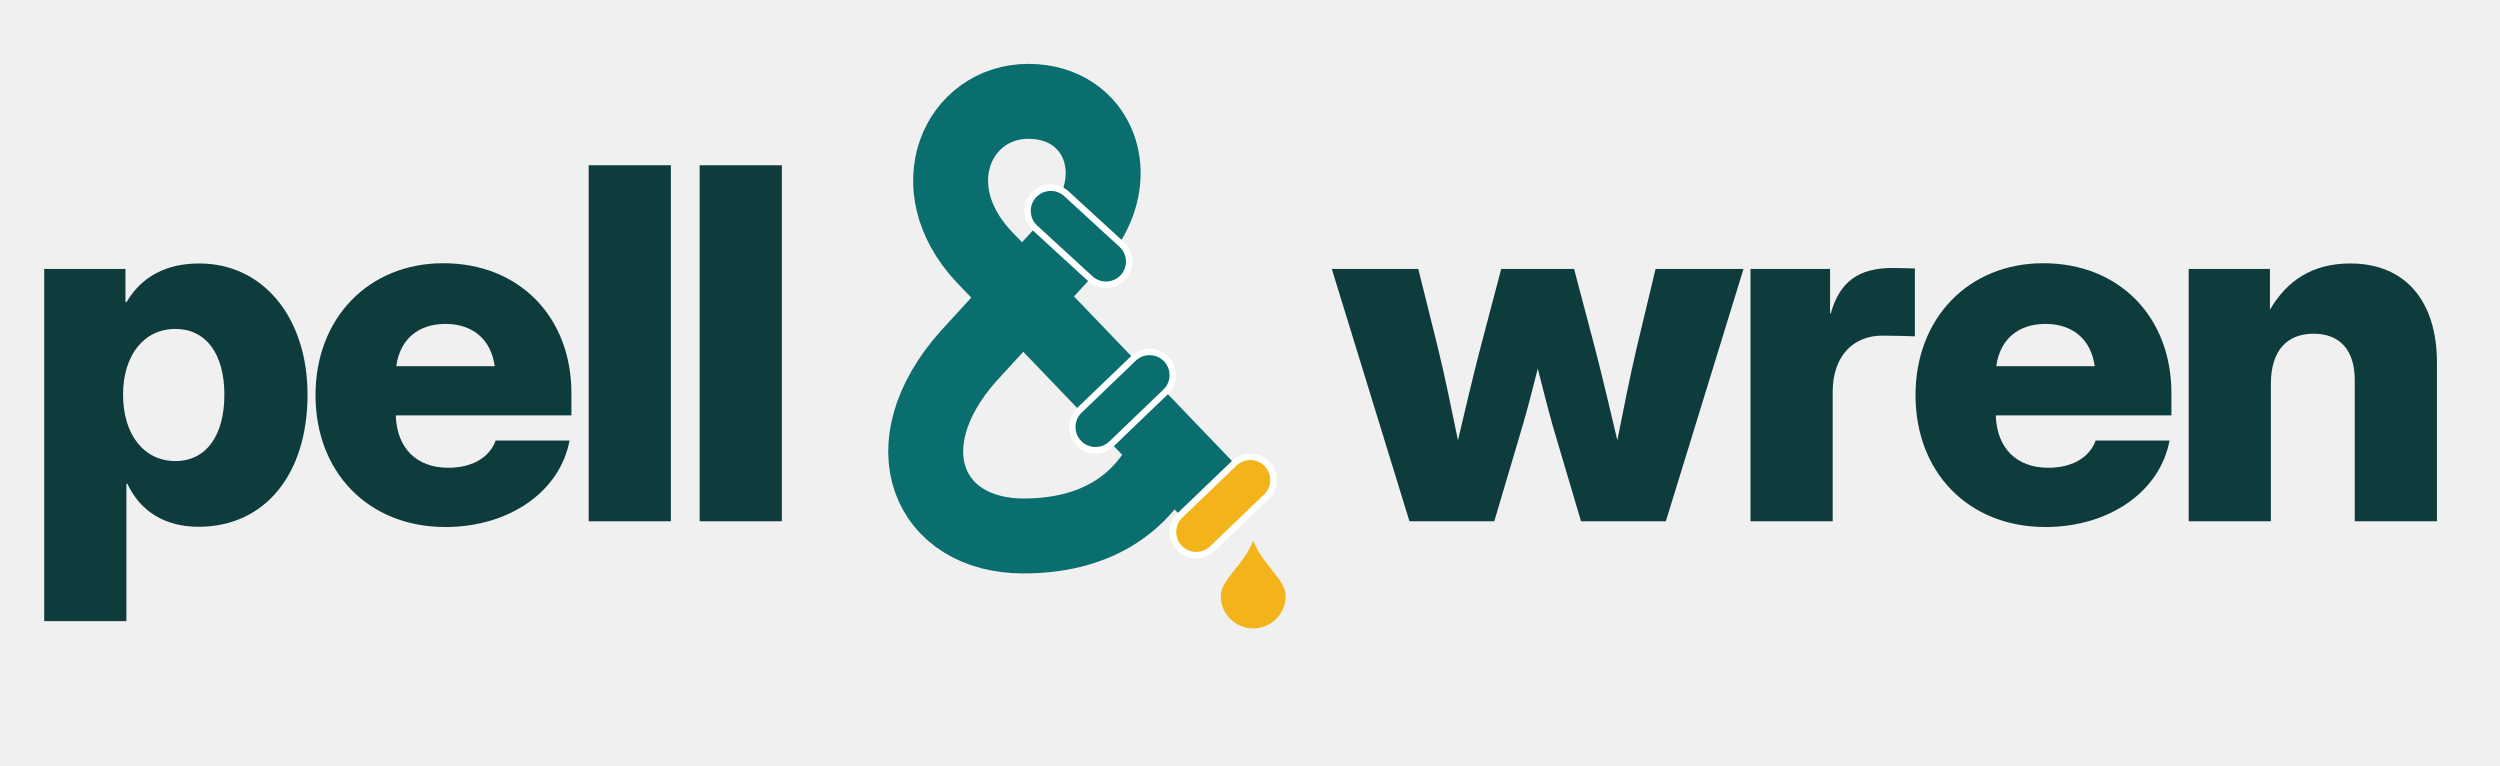
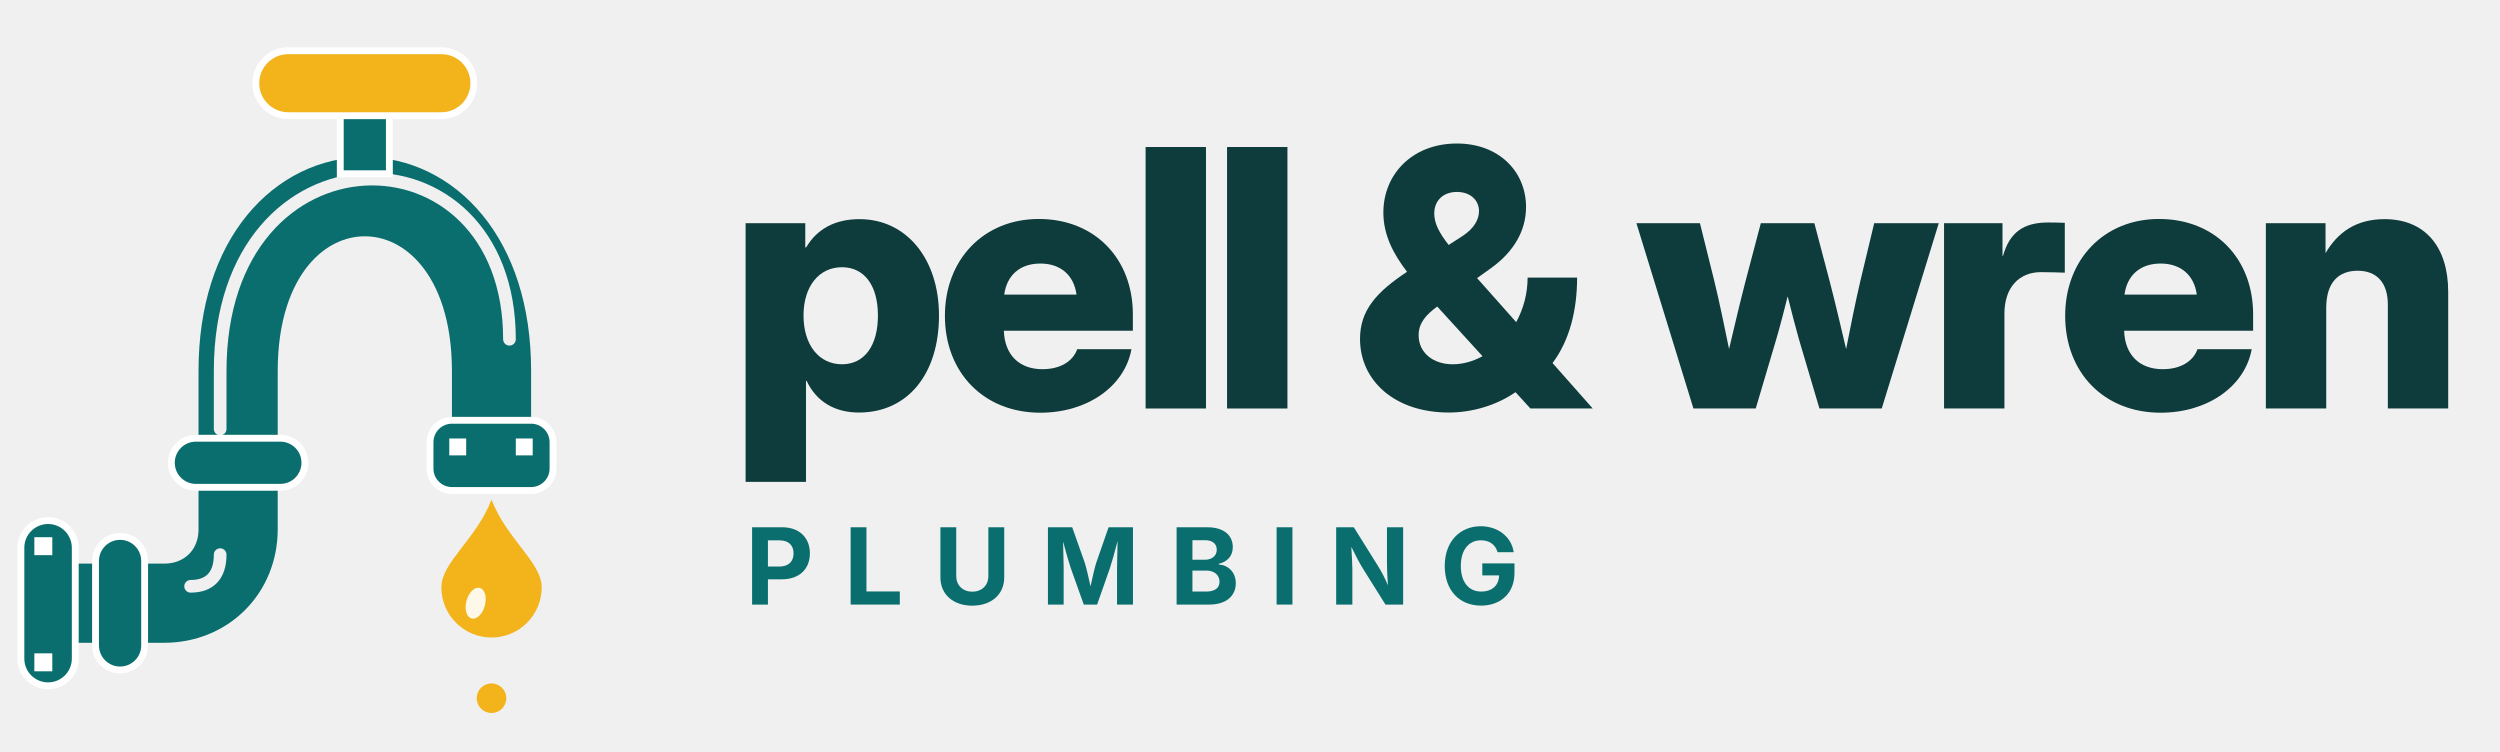
- <svg xmlns="http://www.w3.org/2000/svg" viewBox="-2 -49 235 72" role="img" aria-label="Pell &amp; Wren" width="360">
-   <g>
+ <svg xmlns="http://www.w3.org/2000/svg" viewBox="0 0 306 92" role="img" aria-label="Pell &amp; Wren Plumbing" width="440">
+   <g transform="translate(3.3 11.8) scale(0.6461538)">
+     <mask id="mlh" maskUnits="userSpaceOnUse" x="-20" y="-30" width="160" height="170">
+       <rect x="-20" y="-30" width="160" height="170" fill="#fff" />
+       <path d="M36.6 63V52C36.6 4.6 91.4 4.6 91.4 46" fill="none" stroke="#000" stroke-width="2.4" stroke-linecap="round" />
+       <path d="M31 92.8c3.6 0 5.6-2 5.6-6" fill="none" stroke="#000" stroke-width="2.4" stroke-linecap="round" />
+     </mask>
+     <g mask="url(#mlh)">
+       <path d="M4 96L26 96C34 96 40 90 40 82L40 52C40 8 88 8 88 52L88 66" fill="none" stroke="#0B6E6E" stroke-width="15" stroke-linejoin="round" />
+     </g>
+     <rect x="-4.5" y="-15.0" width="9" height="30" rx="4.5" fill="#0B6E6E" stroke="#fff" stroke-width="2.6" paint-order="stroke" transform="translate(4.00 96.00) rotate(0.00)" />
+     <rect x="-4.0" y="-12.0" width="8" height="24" rx="4.0" fill="#0B6E6E" stroke="#fff" stroke-width="2.6" paint-order="stroke" transform="translate(17.64 96.00) rotate(0.00)" />
+     <rect x="-4.0" y="-12.0" width="8" height="24" rx="4.0" fill="#0B6E6E" stroke="#fff" stroke-width="2.6" paint-order="stroke" transform="translate(40.00 69.40) rotate(-90.00)" />
+     <rect x="60" y="0" width="8" height="14" fill="#0B6E6E" stroke="#fff" stroke-width="2.6" paint-order="stroke" />
+     <rect x="44" y="-8" width="40" height="11" rx="5.5" fill="#F2B31B" stroke="#fff" stroke-width="2.6" paint-order="stroke" />
+     <rect x="77" y="62" width="22" height="12" rx="3.5" fill="#0B6E6E" stroke="#fff" stroke-width="2.6" paint-order="stroke" />
+     <rect x="1.4" y="83.5" width="3.4" height="3.4" fill="#fff" />
+     <rect x="1.4" y="105.5" width="3.4" height="3.4" fill="#fff" />
+     <rect x="80" y="64.8" width="3.2" height="3.2" fill="#fff" />
+     <rect x="92.6" y="64.8" width="3.2" height="3.2" fill="#fff" />
+     <path transform="translate(88 93) rotate(0)" d="M0 -16.62C2.85 -9.14 9.50 -4.75 9.50 0a9.5 9.5 0 0 1 -19.0 0C-9.50 -4.75 -2.85 -9.14 0 -16.62Z" fill="#F2B31B" />
+     <ellipse cx="85" cy="96" rx="1.8" ry="3" fill="#fff" opacity=".9" transform="rotate(15 85 96)" />
+     <circle cx="88" cy="114" r="2.8" fill="#F2B31B" />
+   </g>
+   <g transform="translate(89.2 50.0)">
    <g fill="#0E3B3B">
-       <path transform="translate(0.00 0) scale(0.02246 -0.02246)" d="M96 -418H440V157H444C499 40 603 -23 742 -23C1019 -23 1198 196 1198 530C1198 853 1012 1079 745 1079C608 1079 504 1025 441 918H436V1056H96ZM645 252C515 252 426 361 426 530C426 697 515 805 645 805C772 805 850 702 850 530C850 356 772 252 645 252Z" />
-       <path transform="translate(26.49 0) scale(0.02246 -0.02246)" d="M596 -24C863 -24 1076 125 1115 338H806C781 268 709 224 608 224C472 224 392 309 388 443H1123V536C1123 856 904 1080 587 1080C274 1080 52 850 52 528C52 206 272 -24 596 -24ZM390 649C405 760 480 826 596 826C711 826 787 760 802 649Z" />
-       <path transform="translate(51.18 0) scale(0.02246 -0.02246)" d="M440 1490H96V0H440Z" />
-       <path transform="translate(61.61 0) scale(0.02246 -0.02246)" d="M440 1490H96V0H440Z" />
+       <path transform="translate(0.00 0) scale(0.02148 -0.02148)" d="M96 -418H440V157H444C499 40 603 -23 742 -23C1019 -23 1198 196 1198 530C1198 853 1012 1079 745 1079C608 1079 504 1025 441 918H436V1056H96ZM645 252C515 252 426 361 426 530C426 697 515 805 645 805C772 805 850 702 850 530C850 356 772 252 645 252Z" />
+       <path transform="translate(25.34 0) scale(0.02148 -0.02148)" d="M596 -24C863 -24 1076 125 1115 338H806C781 268 709 224 608 224C472 224 392 309 388 443H1123V536C1123 856 904 1080 587 1080C274 1080 52 850 52 528C52 206 272 -24 596 -24ZM390 649C405 760 480 826 596 826C711 826 787 760 802 649Z" />
+       <path transform="translate(48.96 0) scale(0.02148 -0.02148)" d="M440 1490H96V0H440Z" />
+       <path transform="translate(58.93 0) scale(0.02148 -0.02148)" d="M440 1490H96V0H440Z" />
+       <path transform="translate(76.15 0) scale(0.02148 -0.02148)" d="M558 -23C687 -23 827 16 938 93L1023 0H1378L1149 259C1247 389 1289 562 1289 746H1007C1007 652 982 566 942 492L719 743L800 801C929 894 998 1014 998 1148C998 1349 845 1510 604 1510C353 1510 185 1338 185 1116C185 988 243 879 320 779C143 662 52 558 52 396C52 161 247 -23 558 -23ZM750 298C696 268 637 252 580 252C467 252 386 319 386 417C386 488 428 534 492 581ZM557 932C503 1001 475 1055 475 1111C475 1186 527 1234 604 1234C685 1234 730 1183 730 1125C730 1081 706 1028 635 982Z" />
+       <path transform="translate(111.01 0) scale(0.02148 -0.02148)" d="M329 0H684L801 395C824 473 845 556 866 639C887 556 908 473 930 395L1047 0H1402L1727 1056H1359L1280 726C1251 602 1225 470 1199 339C1168 470 1137 603 1105 726L1018 1056H713L626 726C594 603 563 470 532 339C505 470 478 603 448 726L366 1056H4Z" />
+       <path transform="translate(146.69 0) scale(0.02148 -0.02148)" d="M96 0H440V541C440 691 525 777 648 777C698 777 759 775 784 774V1058C756 1059 727 1060 690 1060C549 1060 470 1004 432 870H429V1056H96Z" />
+       <path transform="translate(162.46 0) scale(0.02148 -0.02148)" d="M596 -24C863 -24 1076 125 1115 338H806C781 268 709 224 608 224C472 224 392 309 388 443H1123V536C1123 856 904 1080 587 1080C274 1080 52 850 52 528C52 206 272 -24 596 -24ZM390 649C405 760 480 826 596 826C711 826 787 760 802 649Z" />
+       <path transform="translate(186.08 0) scale(0.02148 -0.02148)" d="M440 574C440 718 510 785 619 785C728 785 791 717 791 592V0H1135V664C1135 924 1001 1079 772 1079C613 1079 506 1006 436 885V1056H96V0H440Z" />
    </g>
  </g>
-   <g transform="translate(72.6 -43.7) scale(0.4696)">
-     <path d="M86 90L38 40C25 26 33 9 47 9C61 9 67 24 57 36L35 60C19 78 27 96 46 96C60 96 70 90 75 78.5" fill="none" stroke="#0B6E6E" stroke-width="15" stroke-linejoin="round" />
-     <rect x="-4.0" y="-11.5" width="8" height="23" rx="4.0" fill="#0B6E6E" stroke="#fff" stroke-width="2.6" paint-order="stroke" transform="translate(65.84 69.00) rotate(-133.83)" />
-     <rect x="-4.0" y="-11.5" width="8" height="23" rx="4.0" fill="#0B6E6E" stroke="#fff" stroke-width="2.6" paint-order="stroke" transform="translate(57.00 36.00) rotate(132.51)" />
-     <rect x="-4.0" y="-11.5" width="8" height="23" rx="4.0" fill="#F2B31B" stroke="#fff" stroke-width="2.6" paint-order="stroke" transform="translate(86.00 90.00) rotate(-133.83)" />
-     <path transform="translate(92 108) rotate(0)" d="M0 -11.05C1.95 -6.08 6.50 -3.25 6.50 0a6.5 6.5 0 0 1 -13.0 0C-6.50 -3.25 -1.95 -6.08 0 -11.05Z" fill="#F2B31B" />
-   </g>
-   <g transform="translate(123.1 0)">
-     <g fill="#0E3B3B">
-       <path transform="translate(0.00 0) scale(0.02246 -0.02246)" d="M329 0H684L801 395C824 473 845 556 866 639C887 556 908 473 930 395L1047 0H1402L1727 1056H1359L1280 726C1251 602 1225 470 1199 339C1168 470 1137 603 1105 726L1018 1056H713L626 726C594 603 563 470 532 339C505 470 478 603 448 726L366 1056H4Z" />
-       <path transform="translate(37.29 0) scale(0.02246 -0.02246)" d="M96 0H440V541C440 691 525 777 648 777C698 777 759 775 784 774V1058C756 1059 727 1060 690 1060C549 1060 470 1004 432 870H429V1056H96Z" />
-       <path transform="translate(53.79 0) scale(0.02246 -0.02246)" d="M596 -24C863 -24 1076 125 1115 338H806C781 268 709 224 608 224C472 224 392 309 388 443H1123V536C1123 856 904 1080 587 1080C274 1080 52 850 52 528C52 206 272 -24 596 -24ZM390 649C405 760 480 826 596 826C711 826 787 760 802 649Z" />
-       <path transform="translate(78.48 0) scale(0.02246 -0.02246)" d="M440 574C440 718 510 785 619 785C728 785 791 717 791 592V0H1135V664C1135 924 1001 1079 772 1079C613 1079 506 1006 436 885V1056H96V0H440Z" />
+   <g transform="translate(91.2 74.0)">
+     <g fill="#0B6E6E">
+       <path transform="translate(0.00 0) scale(0.00635 -0.00635)" d="M135 0H440V487H709C1052 487 1249 692 1249 987C1249 1280 1055 1490 716 1490H135ZM440 733V1238H659C846 1238 934 1137 934 987C934 837 846 733 660 733Z" />
+       <path transform="translate(12.06 0) scale(0.00635 -0.00635)" d="M135 0H1083V253H440V1490H135Z" />
+       <path transform="translate(23.05 0) scale(0.00635 -0.00635)" d="M750 -21C1118 -21 1365 197 1365 523V1490H1059V548C1059 374 937 249 750 249C563 249 440 374 440 548V1490H135V523C135 197 379 -21 750 -21Z" />
+       <path transform="translate(36.21 0) scale(0.00635 -0.00635)" d="M135 0H438V703C438 815 430 1034 427 1215C480 1015 540 806 575 703L826 0H1083L1330 703C1365 809 1428 1026 1478 1227C1475 1039 1467 815 1467 703V0H1774V1490H1304L1066 806C1036 711 990 512 956 351C921 513 875 712 845 806L603 1490H135Z" />
+       <path transform="translate(51.96 0) scale(0.00635 -0.00635)" d="M135 0H764C1100 0 1276 175 1276 411C1276 632 1118 764 950 772V787C1103 821 1218 930 1218 1107C1218 1330 1053 1490 726 1490H135ZM440 251V655H712C865 655 962 565 962 440C962 327 883 251 704 251ZM440 864V1241H687C830 1241 909 1167 909 1058C909 938 812 864 681 864Z" />
+       <path transform="translate(64.20 0) scale(0.00635 -0.00635)" d="M440 1490H135V0H440Z" />
+       <path transform="translate(71.49 0) scale(0.00635 -0.00635)" d="M135 0H447V685C447 773 438 933 427 1113C519 927 574 818 657 684L1085 0H1426V1490H1114V775C1114 677 1122 517 1133 371C1068 526 1005 639 946 736L475 1490H135Z" />
+       <path transform="translate(85.04 0) scale(0.00635 -0.00635)" d="M795 -20C1169 -20 1438 217 1438 608V794H818V562H1142C1137 371 1009 251 797 251C558 251 404 430 404 746C404 1062 563 1239 793 1239C959 1239 1071 1152 1113 1010H1423C1381 1304 1123 1510 788 1510C396 1510 94 1226 94 743C94 272 377 -20 795 -20Z" />
    </g>
  </g>
</svg>
